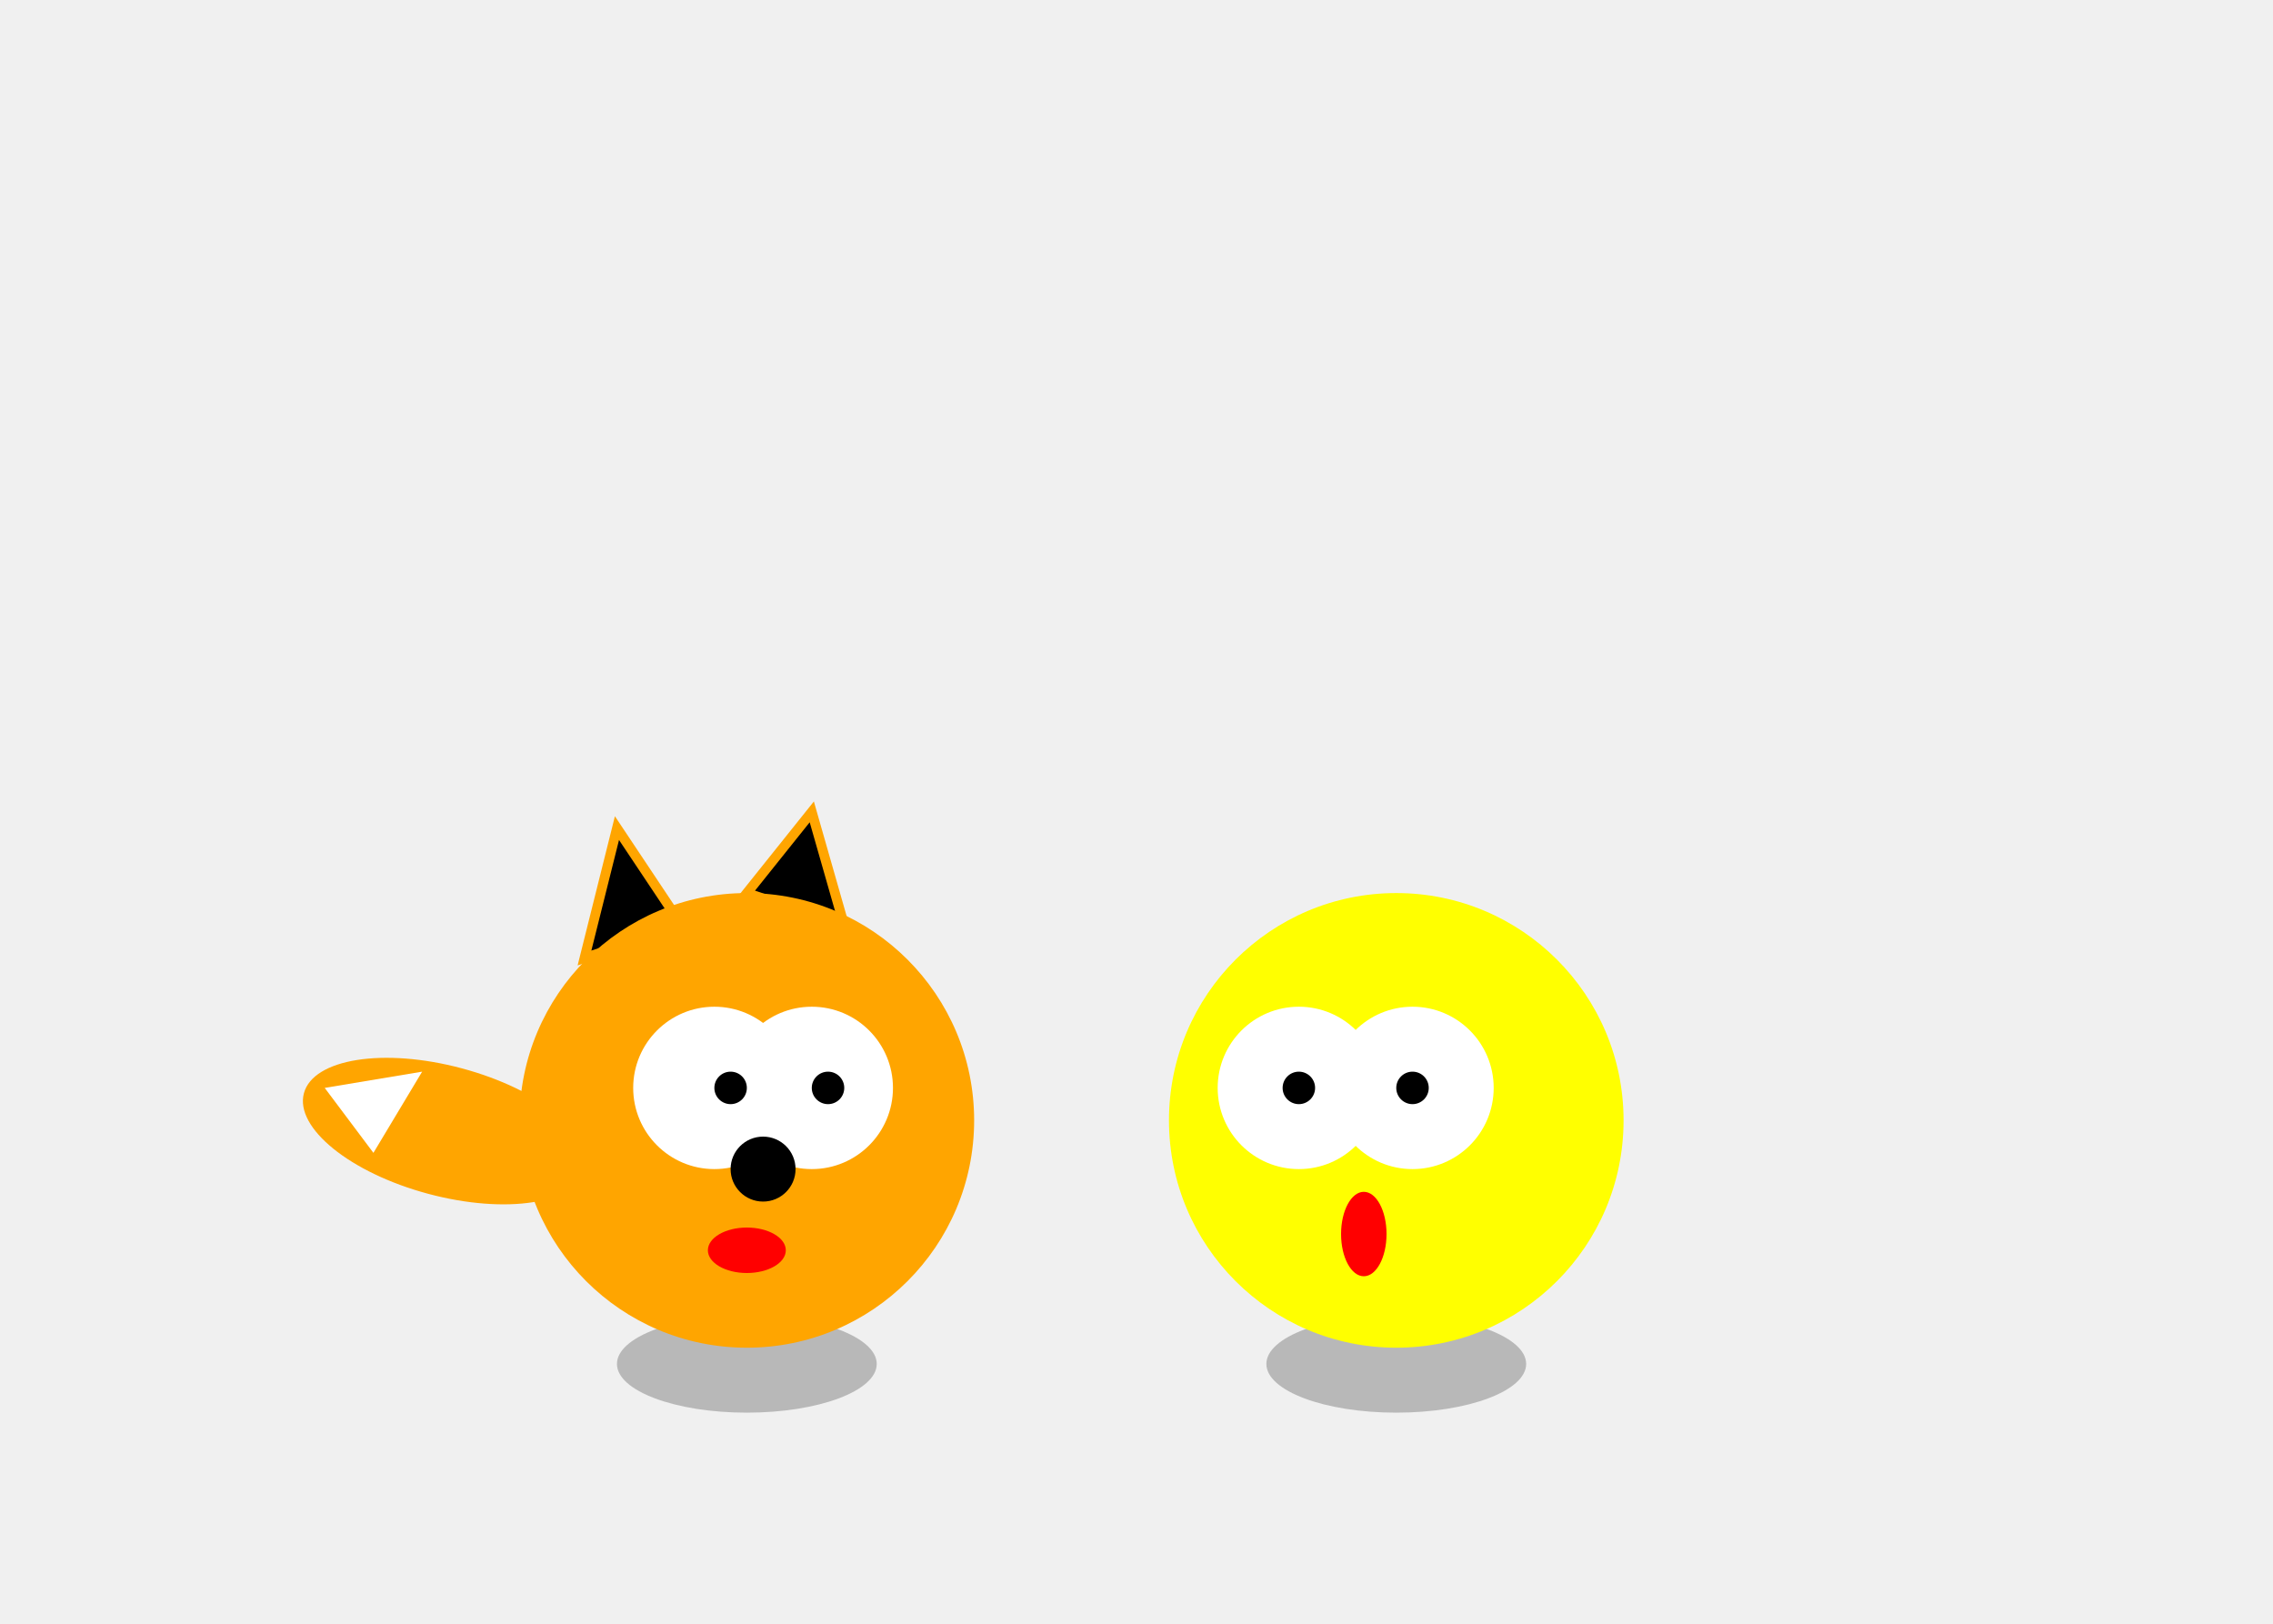
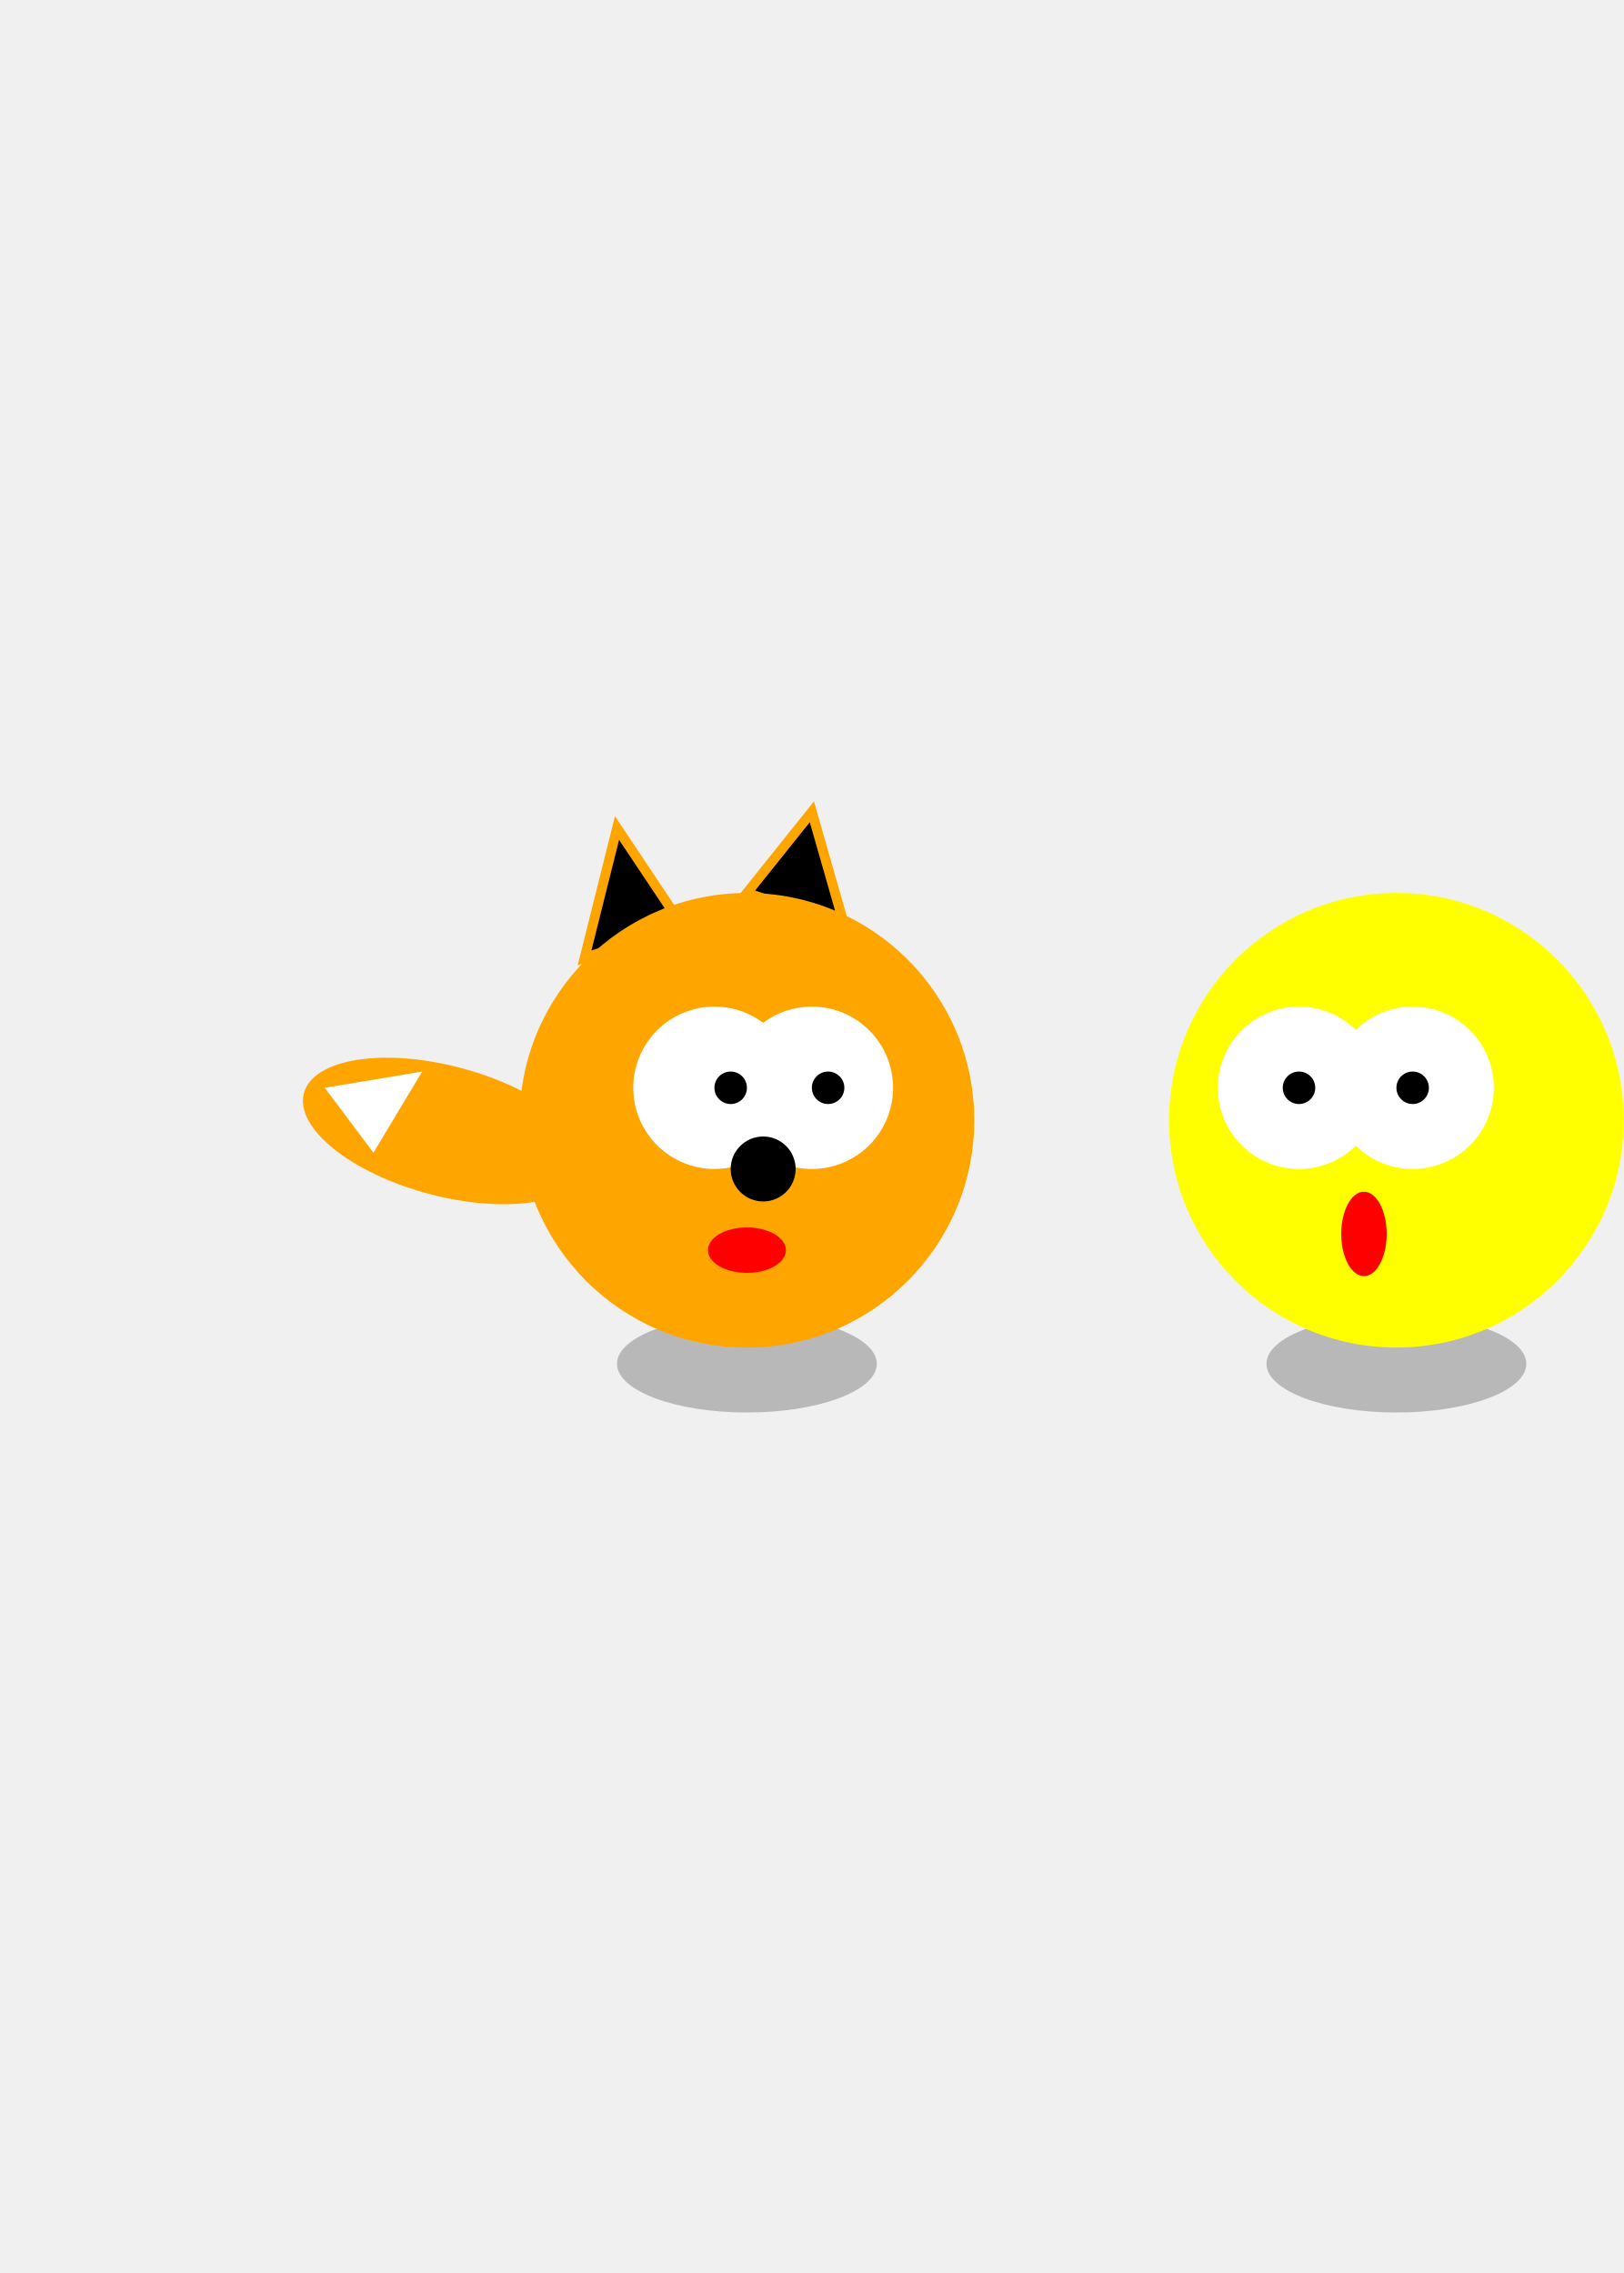
- <svg xmlns="http://www.w3.org/2000/svg" style="height:500px; width:700px">
+ <svg xmlns="http://www.w3.org/2000/svg" viewBox="0 0 500 700">
  <ellipse rx="20" ry="45" cx="100" cy="300" fill="orange" transform="rotate(-75, 150, 300)" />
  <ellipse rx="40" ry="15" cx="230" cy="420" fill="grey" fill-opacity="0.5" />
  <polygon points="130 330, 100 335, 115 355" fill="white" />
  <polygon points="260 285, 250 250, 230 275" fill="black" stroke="orange" stroke-width="3px" />
  <polygon points="210 285, 190 255, 180 295" fill="black" stroke="orange" stroke-width="3px" />
  <circle cx="230" cy="345" r="70" fill="orange" />
  <circle cx="220" cy="335" r="25" fill="white" />
  <circle cx="250" cy="335" r="25" fill="white" />
  <circle cx="255" cy="335" r="5" fill="black" />
  <circle cx="225" cy="335" r="5" fill="black" />
  <circle cx="235" cy="360" r="10" fill="black" />
  <ellipse rx="12" ry="7" cx="230" cy="385" fill="red" />
  <ellipse rx="40" ry="15" cx="430" cy="420" fill="grey" fill-opacity="0.5" />
  <circle cx="430" cy="345" r="70" fill="yellow" />
  <circle cx="400" cy="335" r="25" fill="white" />
  <circle cx="435" cy="335" r="25" fill="white" />
  <circle cx="400" cy="335" r="5" fill="black" />
  <circle cx="435" cy="335" r="5" fill="black" />
  <ellipse rx="7" ry="13" cx="420" cy="380" fill="red" />
</svg>
